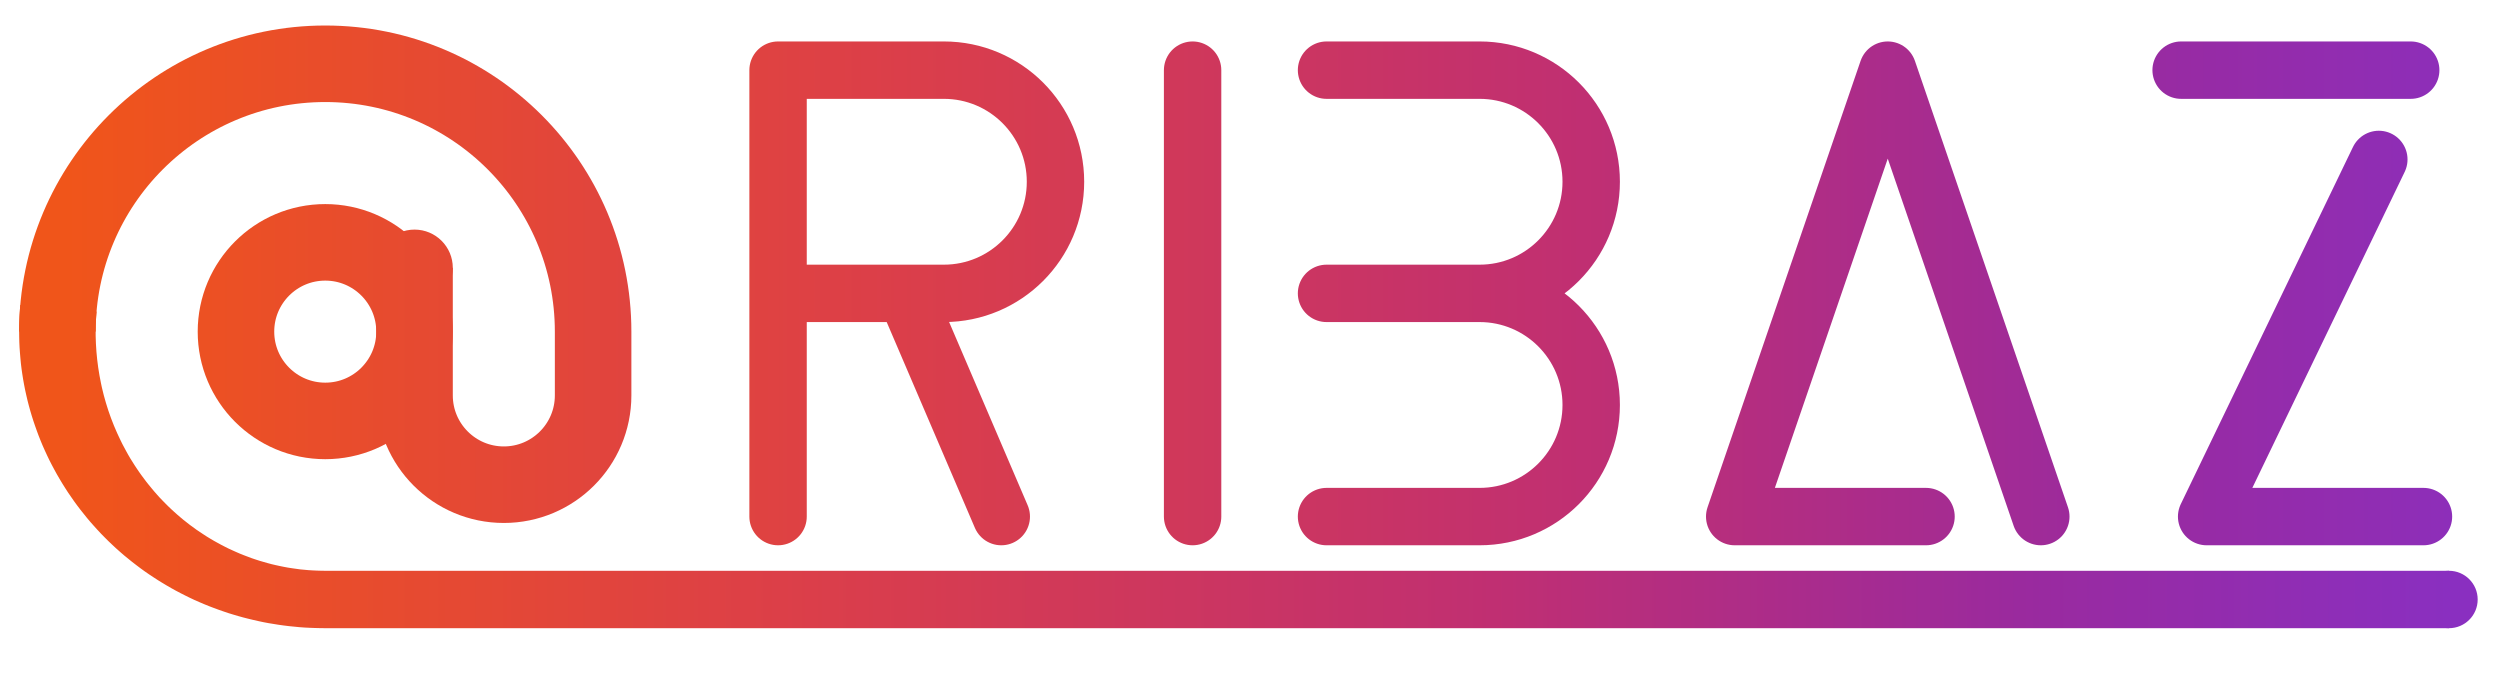
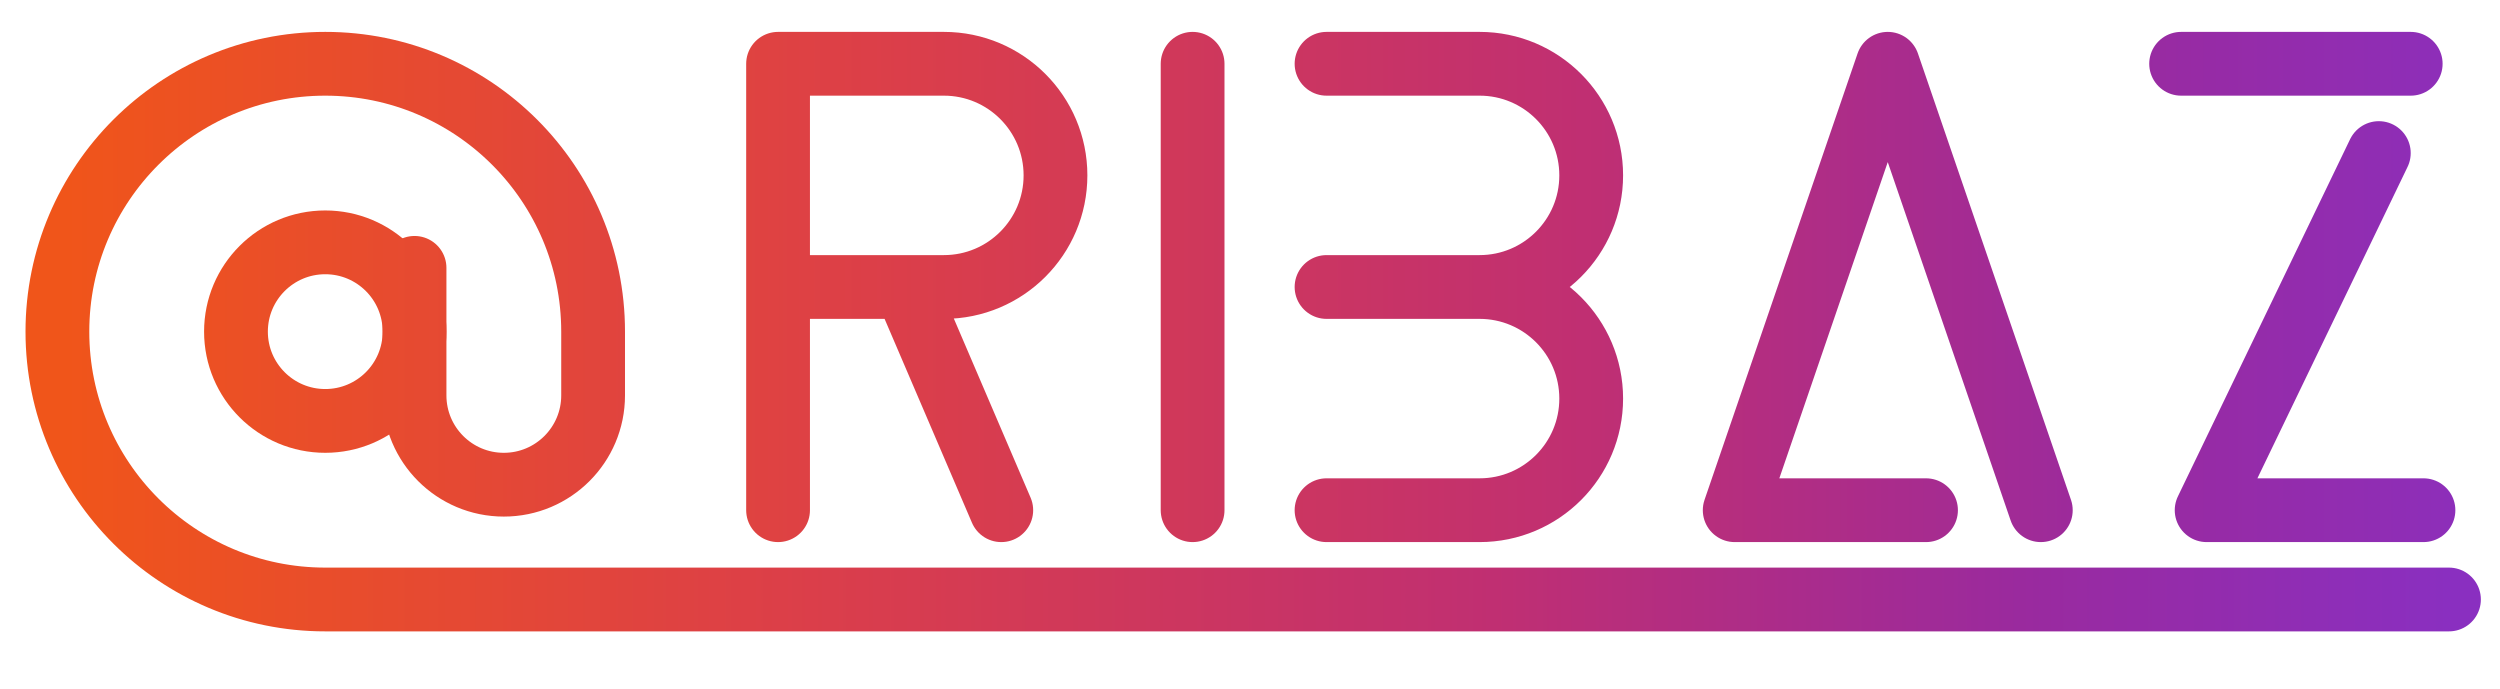
<svg xmlns="http://www.w3.org/2000/svg" viewBox="-4 0 392 108" role="img" aria-label="ARIBAZ">
  <defs>
    <linearGradient id="a" gradientUnits="userSpaceOnUse" x1="6" y1="0" x2="380" y2="0">
      <stop offset="0" stop-color="#f0551a" />
      <stop offset=".3" stop-color="#dc3f48" />
      <stop offset=".6" stop-color="#c02f72" />
      <stop offset=".82" stop-color="#9a2a9e" />
      <stop offset="1" stop-color="#8a2fc0" />
    </linearGradient>
  </defs>
-   <g fill="none" stroke="url(#a)" stroke-width="9" stroke-linecap="round" stroke-linejoin="round">
-     <g stroke-width="12">
-       <circle cx="47" cy="52" r="14" />
-       <path d="M61 42V62A14 14 0 0 0 89 62V52A42 42 0 0 0 47 10A42 42 0 0 0 5 52" stroke-linecap="butt" />
-     </g>
-     <circle cx="61" cy="42" r="6" fill="url(#a)" stroke="none" />
-     <path d="M-0.82 47.82 L-0.88 48.65 L-0.93 49.49 L-0.97 50.32 L-0.99 51.16 L-1.00 52.00 L-0.99 52.84 L-0.97 53.68 L-0.93 54.51 L-0.87 55.35 L-0.80 56.18 L-0.72 57.02 L-0.62 57.85 L-0.50 58.68 L-0.37 59.50 L-0.22 60.33 L-0.06 61.15 L0.12 61.96 L0.31 62.78 L0.52 63.59 L0.74 64.39 L0.98 65.20 L1.23 65.99 L1.50 66.78 L1.78 67.57 L2.07 68.35 L2.38 69.13 L2.70 69.90 L3.04 70.66 L3.39 71.42 L3.75 72.17 L4.13 72.91 L4.52 73.64 L4.92 74.37 L5.34 75.09 L5.77 75.81 L6.21 76.51 L6.66 77.21 L7.13 77.89 L7.60 78.57 L8.09 79.24 L8.59 79.90 L9.11 80.55 L9.63 81.20 L10.16 81.83 L10.71 82.45 L11.26 83.06 L11.83 83.67 L12.41 84.26 L12.99 84.84 L13.59 85.41 L14.19 85.97 L14.81 86.52 L15.43 87.06 L16.07 87.58 L16.71 88.10 L17.36 88.60 L18.02 89.10 L18.68 89.58 L19.36 90.05 L20.04 90.50 L20.73 90.95 L21.43 91.38 L22.13 91.80 L22.84 92.21 L23.56 92.61 L24.28 92.99 L25.01 93.36 L25.74 93.72 L26.48 94.07 L27.23 94.40 L27.98 94.72 L28.74 95.03 L29.50 95.32 L30.26 95.60 L31.03 95.87 L31.80 96.13 L32.58 96.37 L33.36 96.60 L34.15 96.82 L34.94 97.02 L35.73 97.21 L36.52 97.39 L37.32 97.56 L38.12 97.71 L38.92 97.84 L39.72 97.97 L40.52 98.08 L41.33 98.18 L42.14 98.26 L42.95 98.34 L43.76 98.40 L44.57 98.44 L45.38 98.47 L46.19 98.49 L47.00 98.50 L380.00 98.50 L380.00 89.50 L47.00 89.50 L46.35 89.49 L45.69 89.47 L45.04 89.44 L44.38 89.40 L43.73 89.34 L43.08 89.28 L42.43 89.19 L41.79 89.10 L41.14 89.00 L40.50 88.88 L39.86 88.75 L39.22 88.61 L38.58 88.46 L37.95 88.29 L37.32 88.11 L36.70 87.93 L36.08 87.73 L35.46 87.52 L34.85 87.29 L34.24 87.06 L33.64 86.82 L33.04 86.56 L32.44 86.29 L31.85 86.02 L31.27 85.73 L30.69 85.43 L30.12 85.12 L29.56 84.81 L29.00 84.48 L28.44 84.14 L27.90 83.79 L27.36 83.43 L26.82 83.07 L26.30 82.69 L25.78 82.31 L25.27 81.91 L24.76 81.51 L24.27 81.10 L23.78 80.68 L23.30 80.25 L22.82 79.81 L22.36 79.37 L21.90 78.91 L21.45 78.45 L21.01 77.99 L20.58 77.51 L20.16 77.03 L19.75 76.54 L19.34 76.04 L18.94 75.54 L18.56 75.03 L18.18 74.52 L17.81 74.00 L17.45 73.47 L17.10 72.94 L16.76 72.40 L16.42 71.86 L16.10 71.31 L15.79 70.75 L15.49 70.19 L15.19 69.63 L14.91 69.06 L14.64 68.49 L14.37 67.91 L14.12 67.33 L13.87 66.75 L13.64 66.16 L13.41 65.57 L13.20 64.98 L12.99 64.38 L12.80 63.78 L12.61 63.17 L12.44 62.57 L12.27 61.96 L12.12 61.35 L11.97 60.73 L11.84 60.12 L11.72 59.50 L11.60 58.88 L11.50 58.26 L11.40 57.64 L11.32 57.01 L11.24 56.39 L11.18 55.77 L11.12 55.14 L11.08 54.51 L11.04 53.88 L11.02 53.26 L11.00 52.63 L11.00 52.00 L11.01 51.37 L11.02 50.74 L11.05 50.12 L11.09 49.49 L11.14 48.86Z" fill="url(#a)" stroke="none" />
-     <circle cx="380" cy="94" r="4.5" fill="url(#a)" stroke="none" />
-     <g transform="translate(14 -5)">
+   <g fill="none" stroke="url(#a)" stroke-width="10" stroke-linecap="round" stroke-linejoin="round">
+     <circle cx="47" cy="52" r="14" />
+     <path d="M61 42V62A14 14 0 0 0 89 62V52A42 42 0 1 0 47 94H380" />
+     <g transform="translate(14 -6)">
      <path d="M104 86V16H130a17.5 17.5 0 0 1 0 35H104M124 51L139 86" />
      <path d="M169 16V86" />
      <path d="M190 16H214a17.5 17.5 0 0 1 0 35H190M214 51a17.5 17.5 0 0 1 0 35H190" />
      <path d="M284 86H254L278 16 302 86" />
      <path d="M324 16H360M355 30L328 86H362" />
    </g>
  </g>
</svg>
